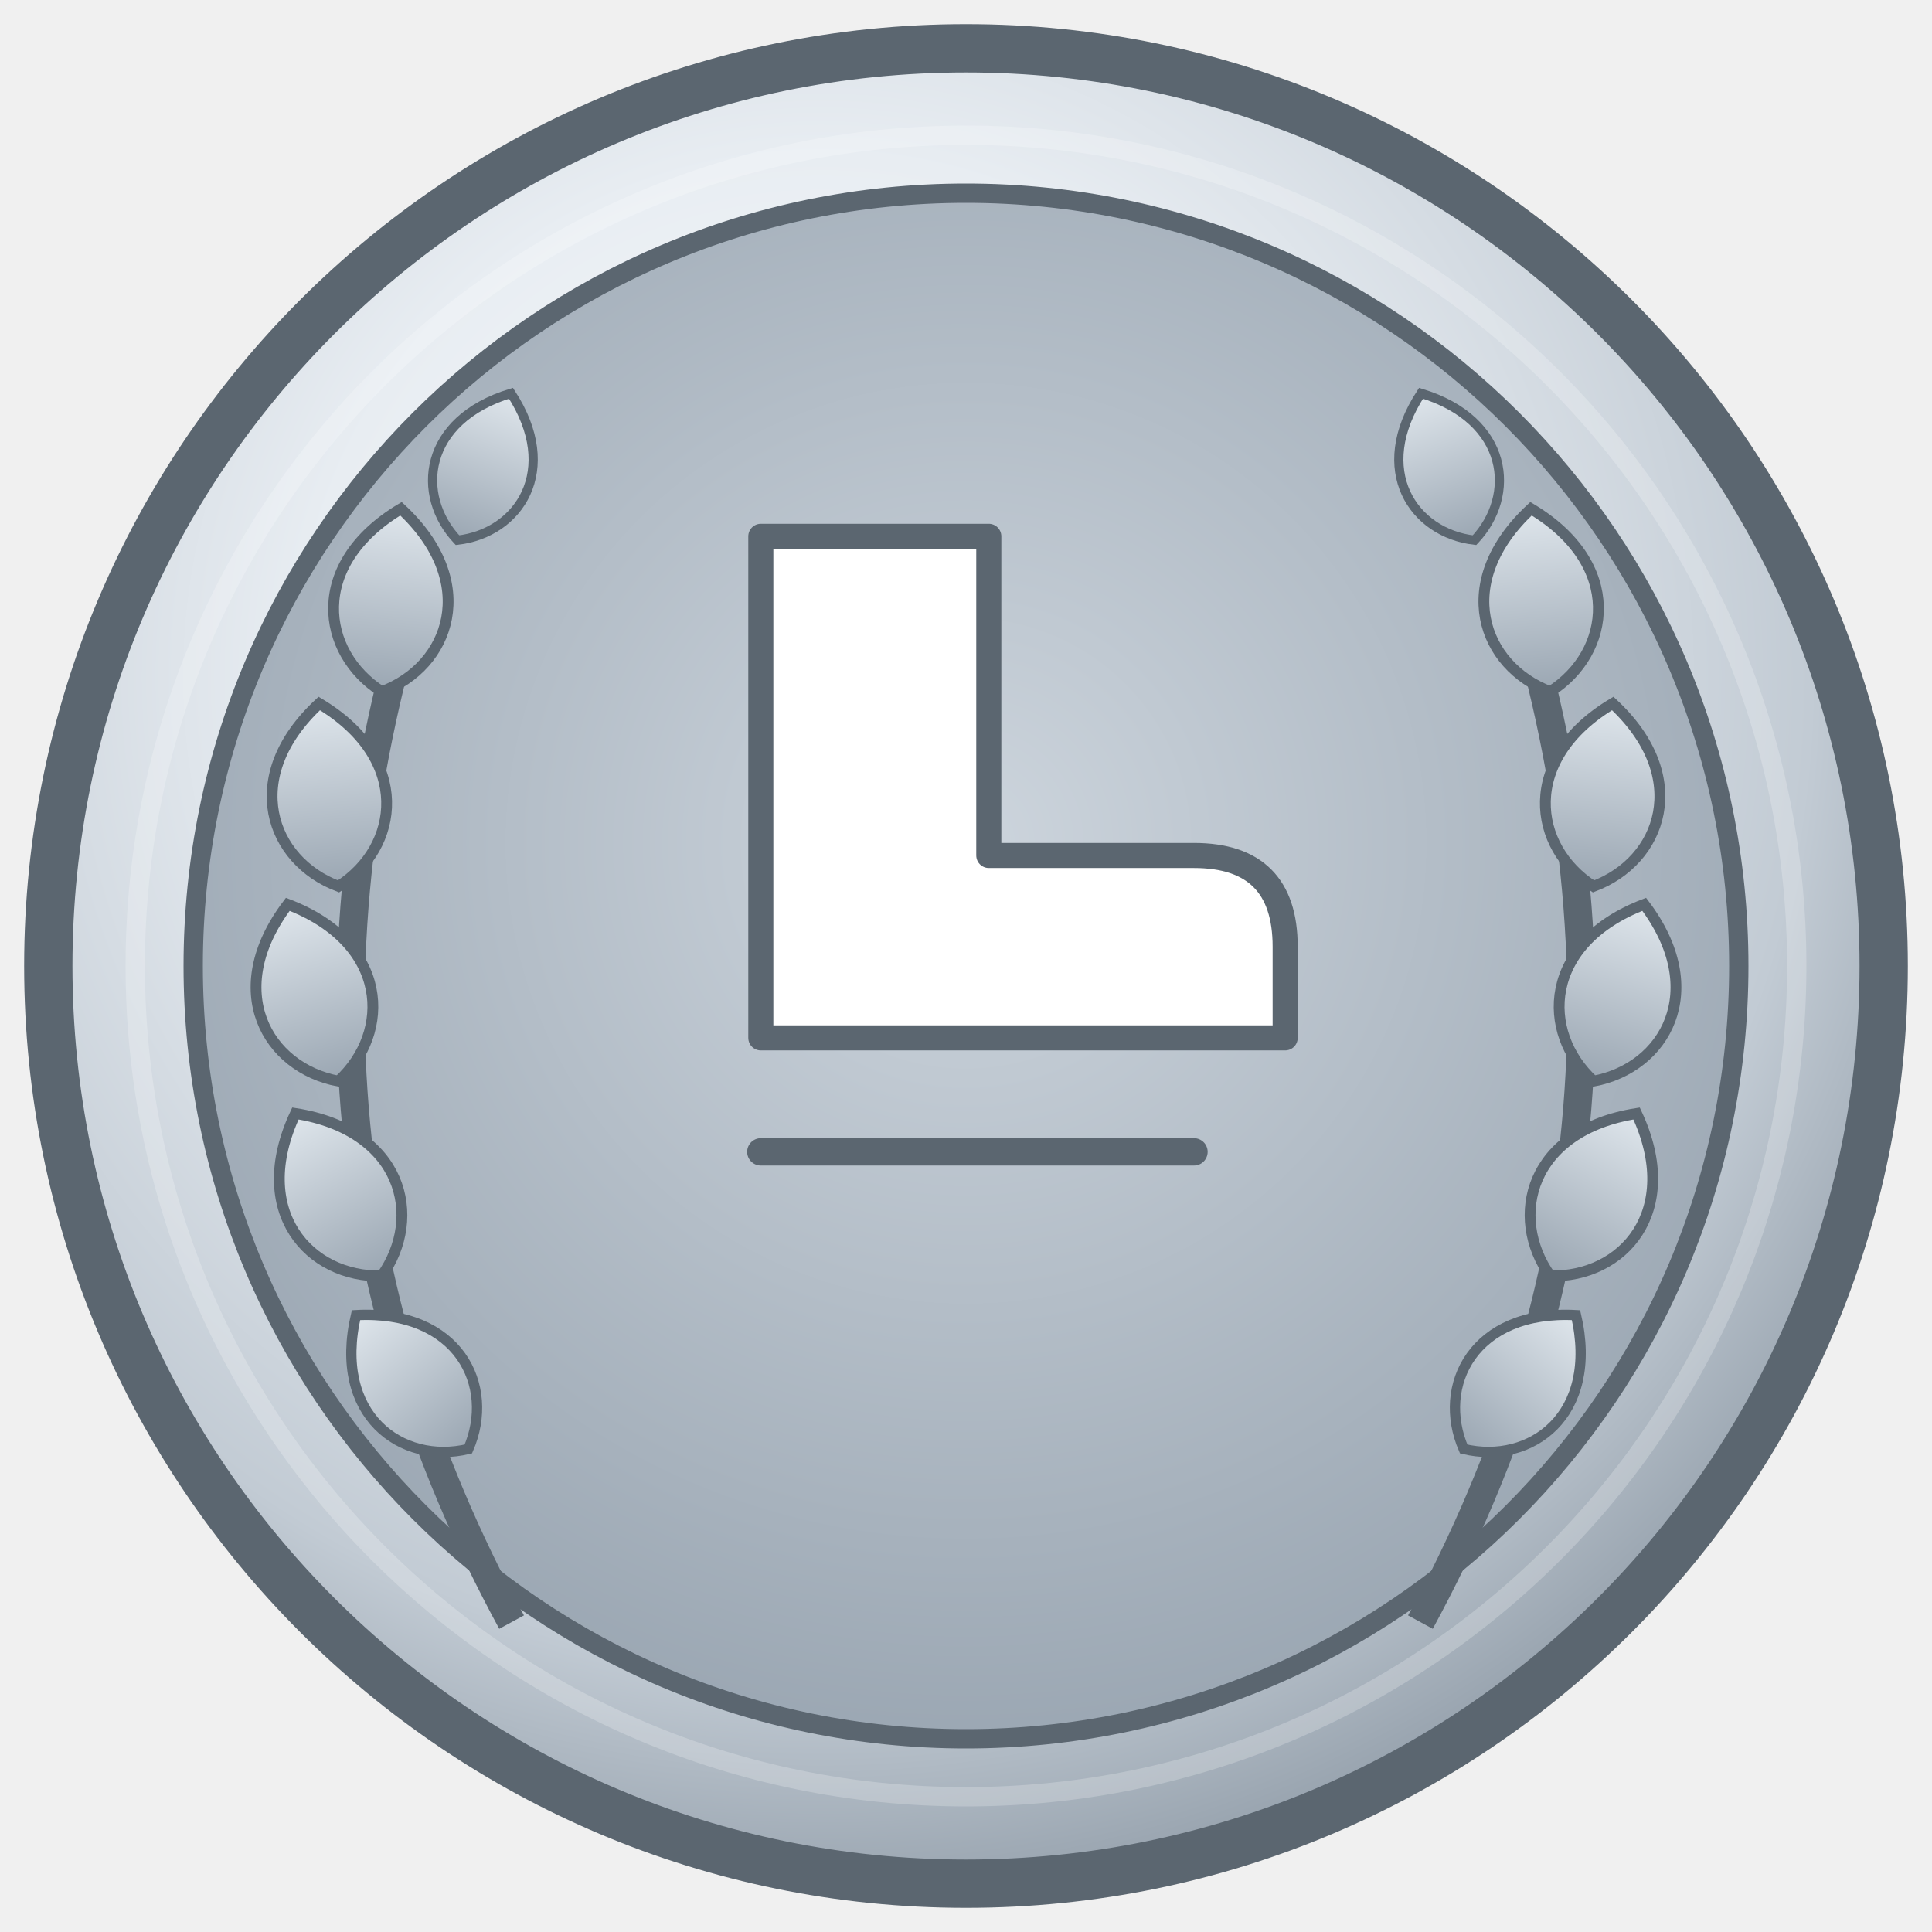
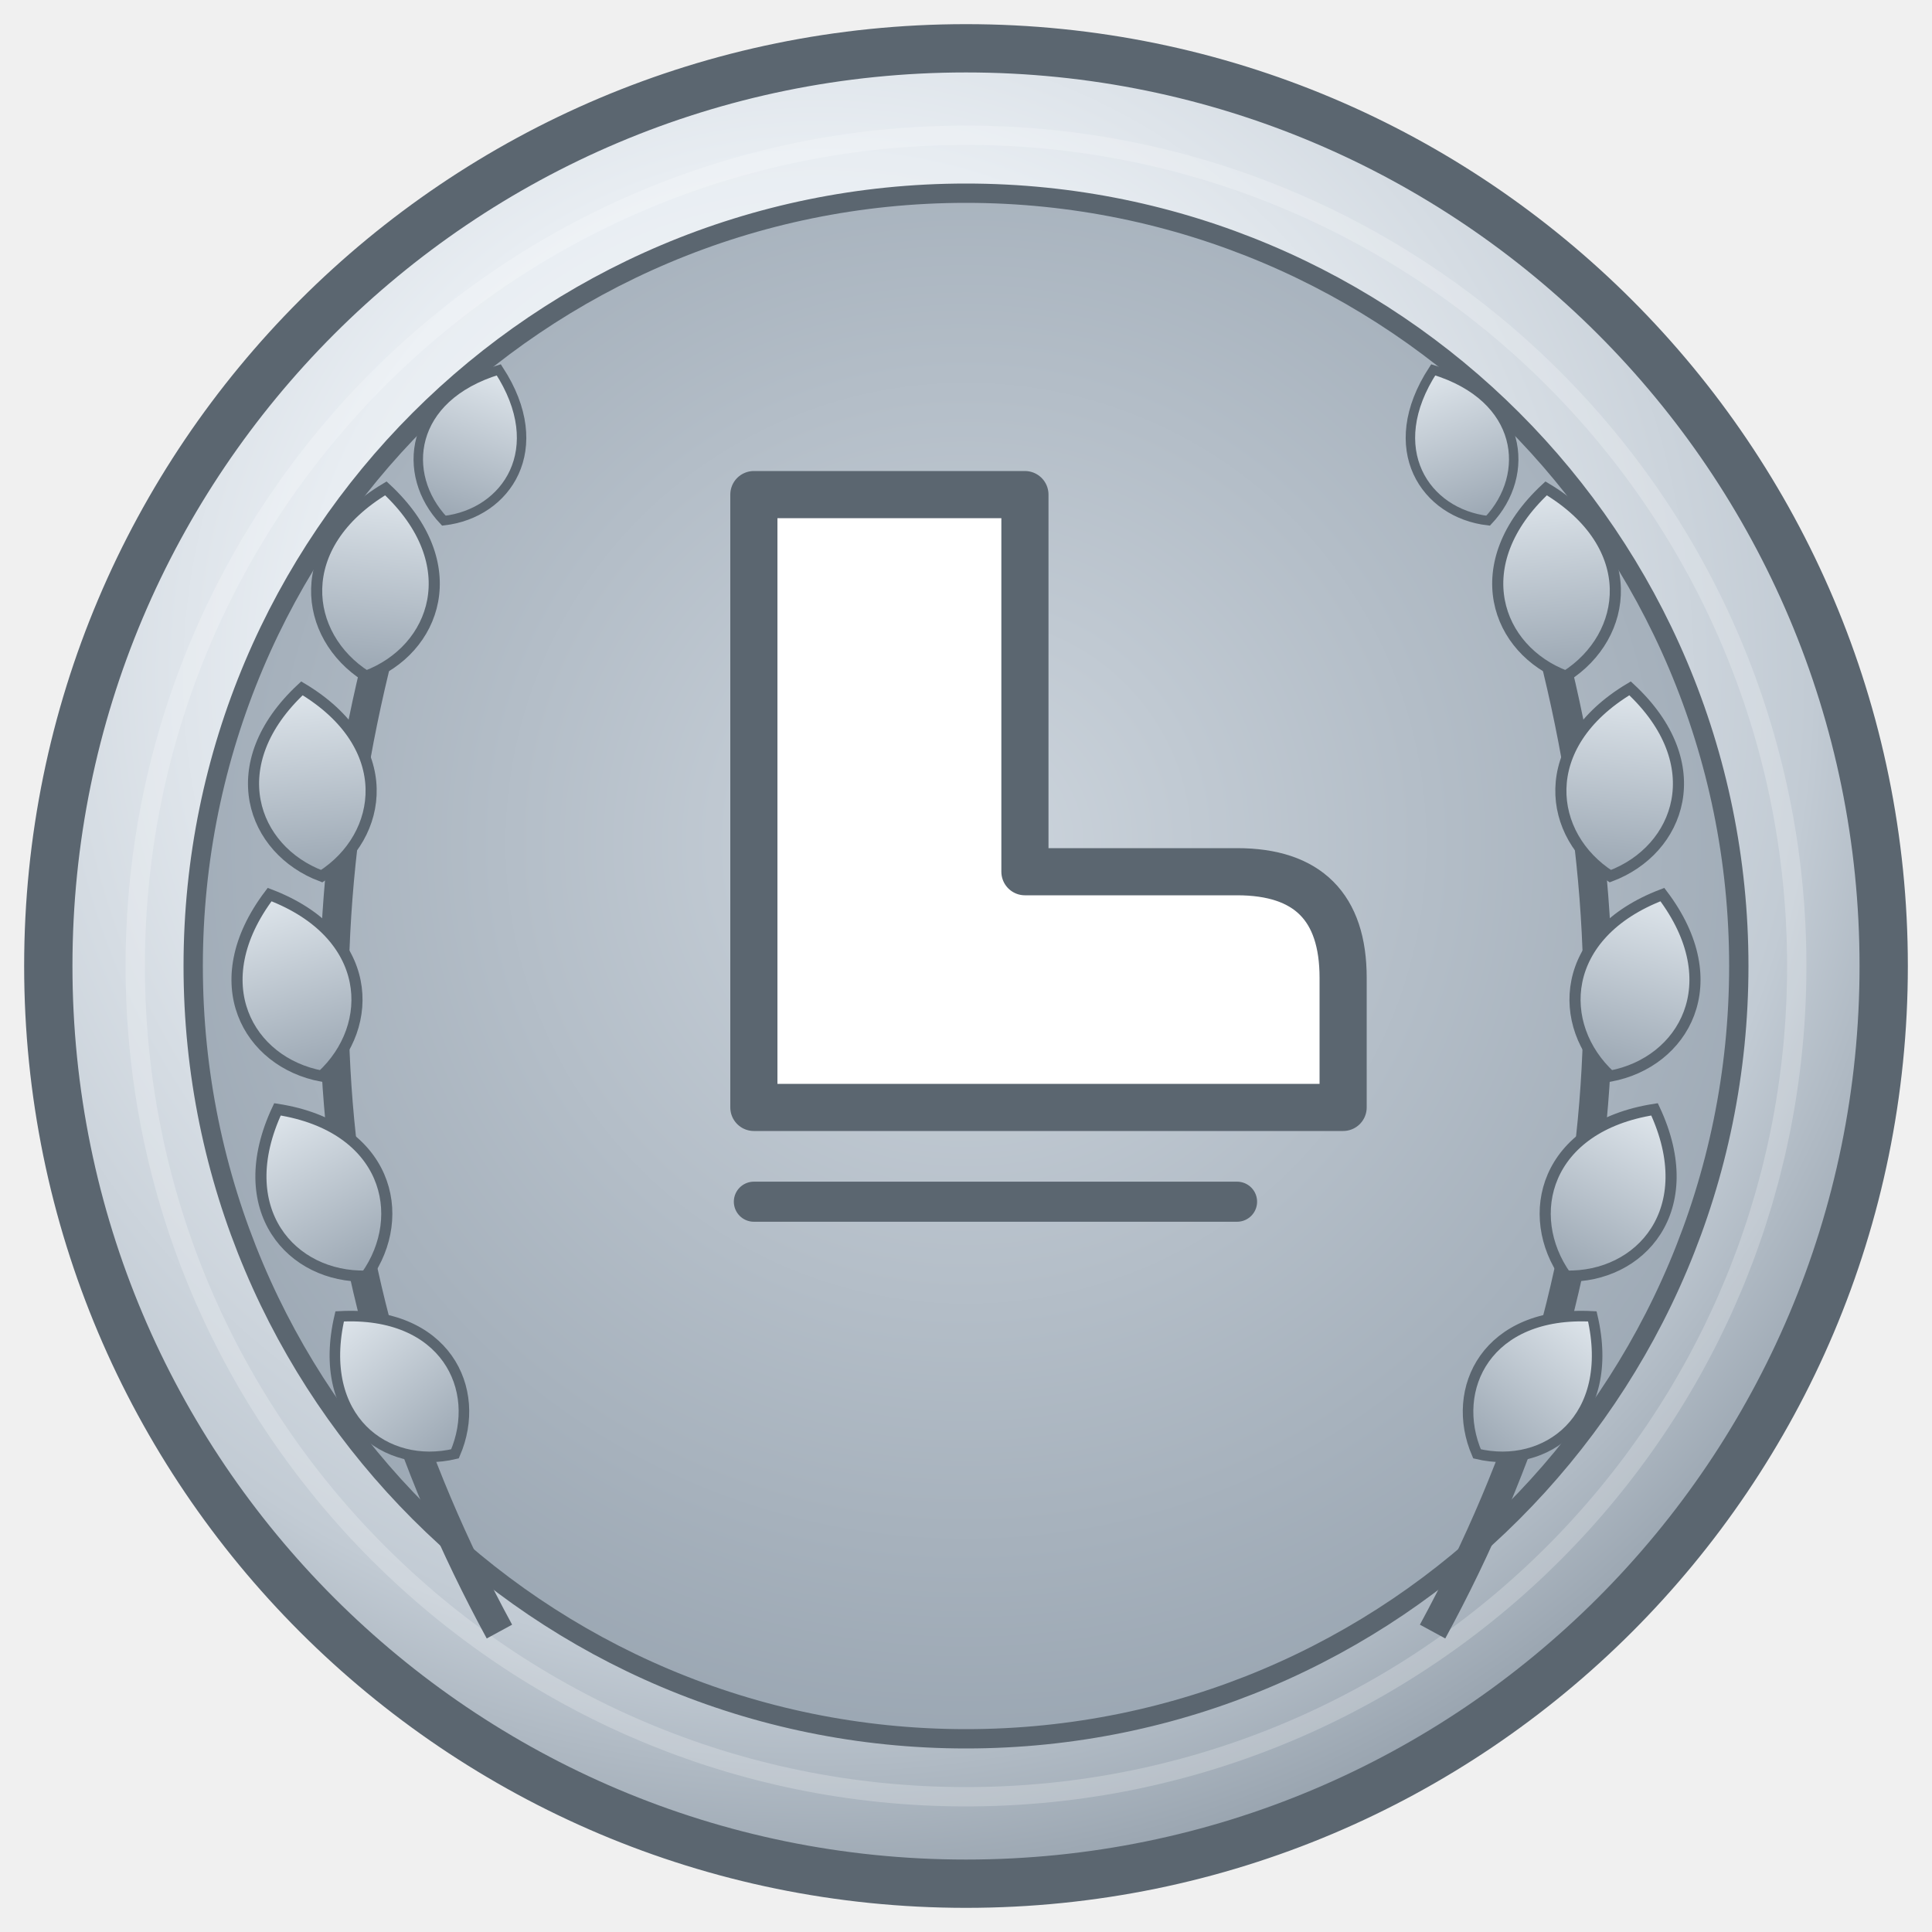
<svg xmlns="http://www.w3.org/2000/svg" viewBox="0 0 200 200" width="200" height="200" role="img" aria-label="Досягнення: 10 Deployments (рівень: срібло)">
  <defs>
    <radialGradient id="metal" cx="42%" cy="34%" r="72%">
      <stop offset="0%" stop-color="#ffffff" />
      <stop offset="40%" stop-color="#e8edf2" />
      <stop offset="76%" stop-color="#c2cbd4" />
      <stop offset="100%" stop-color="#8b97a3" />
    </radialGradient>
    <radialGradient id="field" cx="50%" cy="42%" r="60%">
      <stop offset="0%" stop-color="#cdd5dd" />
      <stop offset="100%" stop-color="#9aa6b2" />
    </radialGradient>
    <linearGradient id="leaf" x1="0" y1="0" x2="0" y2="1">
      <stop offset="0%" stop-color="#dfe6ec" />
      <stop offset="100%" stop-color="#9aa6b2" />
    </linearGradient>
    <path id="lf" d="M0,0 C 6,-3 8,-11 0,-17 C -8,-11 -6,-3 0,0 Z" />
  </defs>
  <circle cx="100" cy="100" r="95" fill="url(#metal)" />
  <circle cx="100" cy="100" r="95" fill="none" stroke="#5b6670" stroke-width="5" />
  <circle cx="100" cy="100" r="86" fill="none" stroke="#ffffff" stroke-opacity="0.22" stroke-width="2" />
  <circle cx="100" cy="100" r="80" fill="url(#field)" stroke="#5b6670" stroke-width="2" />
-   <g transform="translate(100 94) scale(1.12) translate(-100 -100)">
+   <g transform="translate(100 93) scale(1.15) translate(-100 -100)">
    <g id="wreath-l" fill="url(#leaf)" stroke="#5b6670" stroke-width="1">
      <path d="M58,166 Q 33,120 50,68" fill="none" stroke="#5b6670" stroke-width="2.6" />
      <use href="#lf" transform="translate(54,150) rotate(-40) scale(0.95)" />
      <use href="#lf" transform="translate(46,134) rotate(-28)" />
      <use href="#lf" transform="translate(42,116) rotate(-16)" />
      <use href="#lf" transform="translate(42,98) rotate(-6)" />
      <use href="#lf" transform="translate(46,80) rotate(6)" />
      <use href="#lf" transform="translate(53,66) rotate(20) scale(0.85)" />
    </g>
    <use href="#wreath-l" transform="matrix(-1 0 0 1 200 0)" />
  </g>
-   <g transform="translate(100 98) scale(1.18) translate(-100 -100)">
-     <path d="M82,64 L102,64 L102,92 L120,92 Q128,92 128,100 L128,108 L82,108 Z" fill="#ffffff" stroke="#5b6670" stroke-width="2.2" stroke-linejoin="round" />
-     <path d="M82,118 H120" fill="none" stroke="#5b6670" stroke-width="2.4" stroke-linecap="round" />
+   <g transform="translate(100 100) scale(1.22) translate(-100 -100)">
+     <path d="M82,60 L105,60 L105,92 L123,92 Q132,92 132,101 L132,112 L82,112 Z" fill="#ffffff" stroke="#5b6670" stroke-width="4" stroke-linejoin="round" />
+     <path d="M82,120 H123" fill="none" stroke="#5b6670" stroke-width="3.4" stroke-linecap="round" />
  </g>
</svg>
